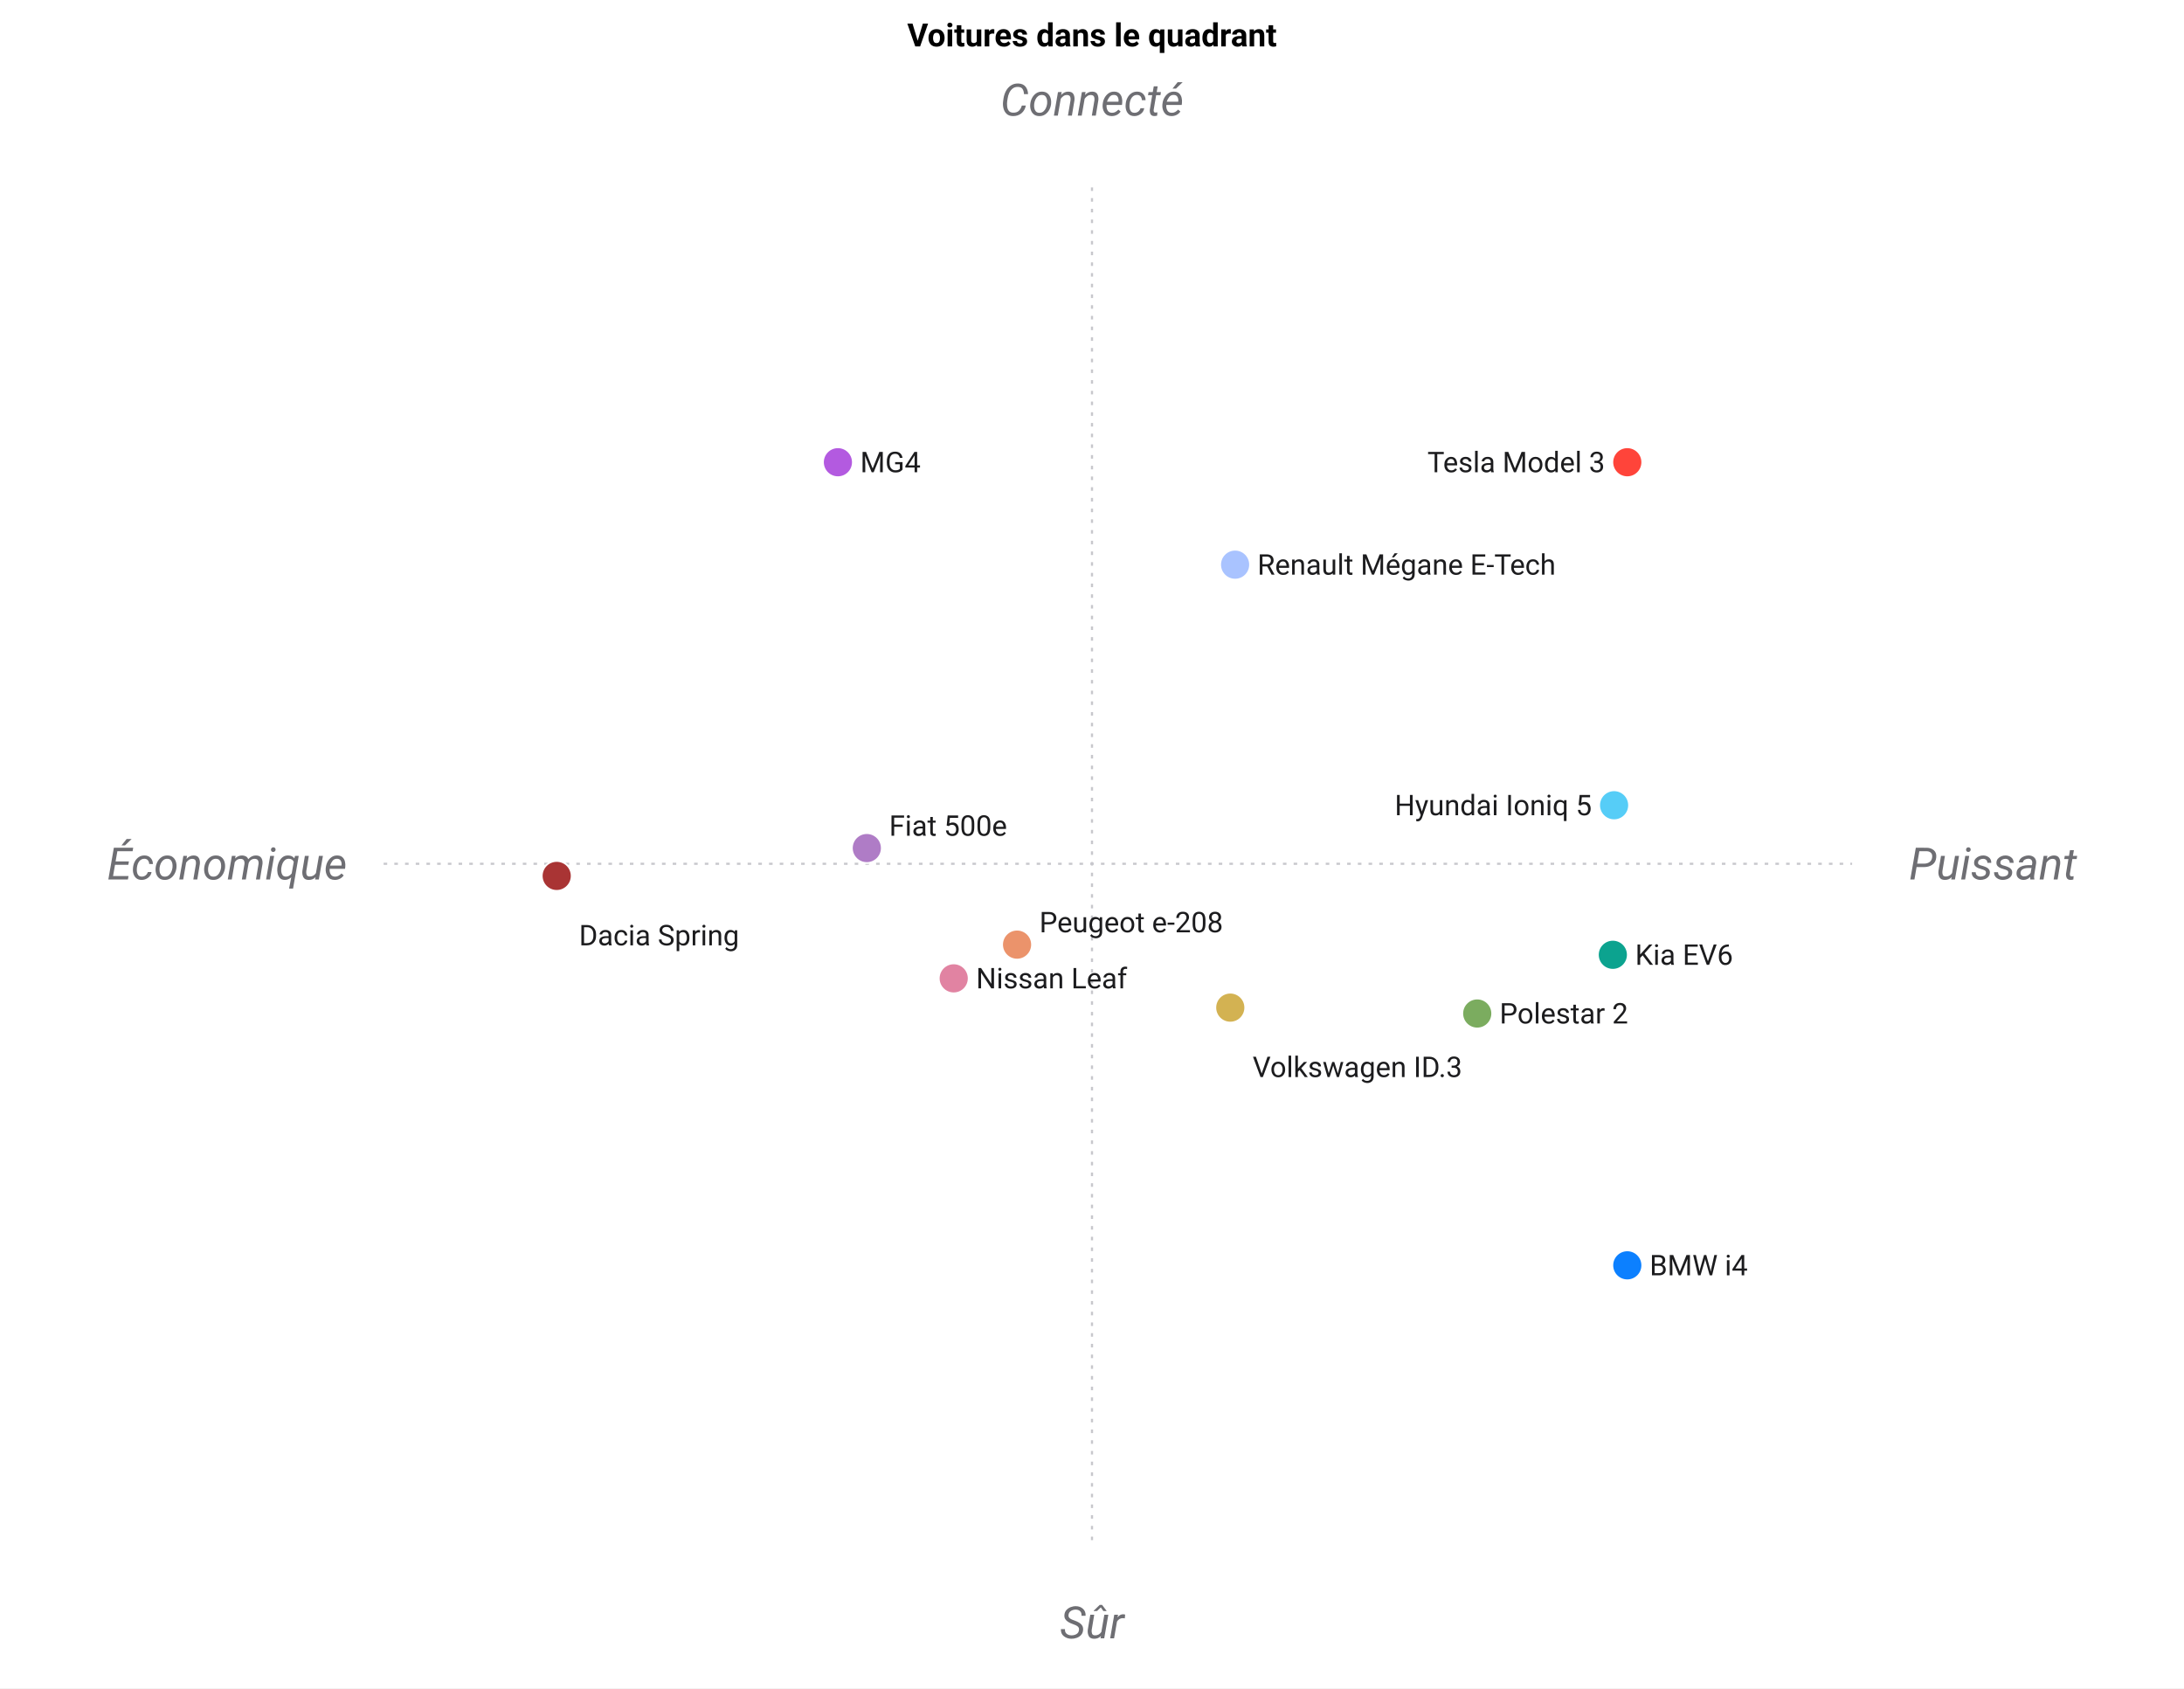
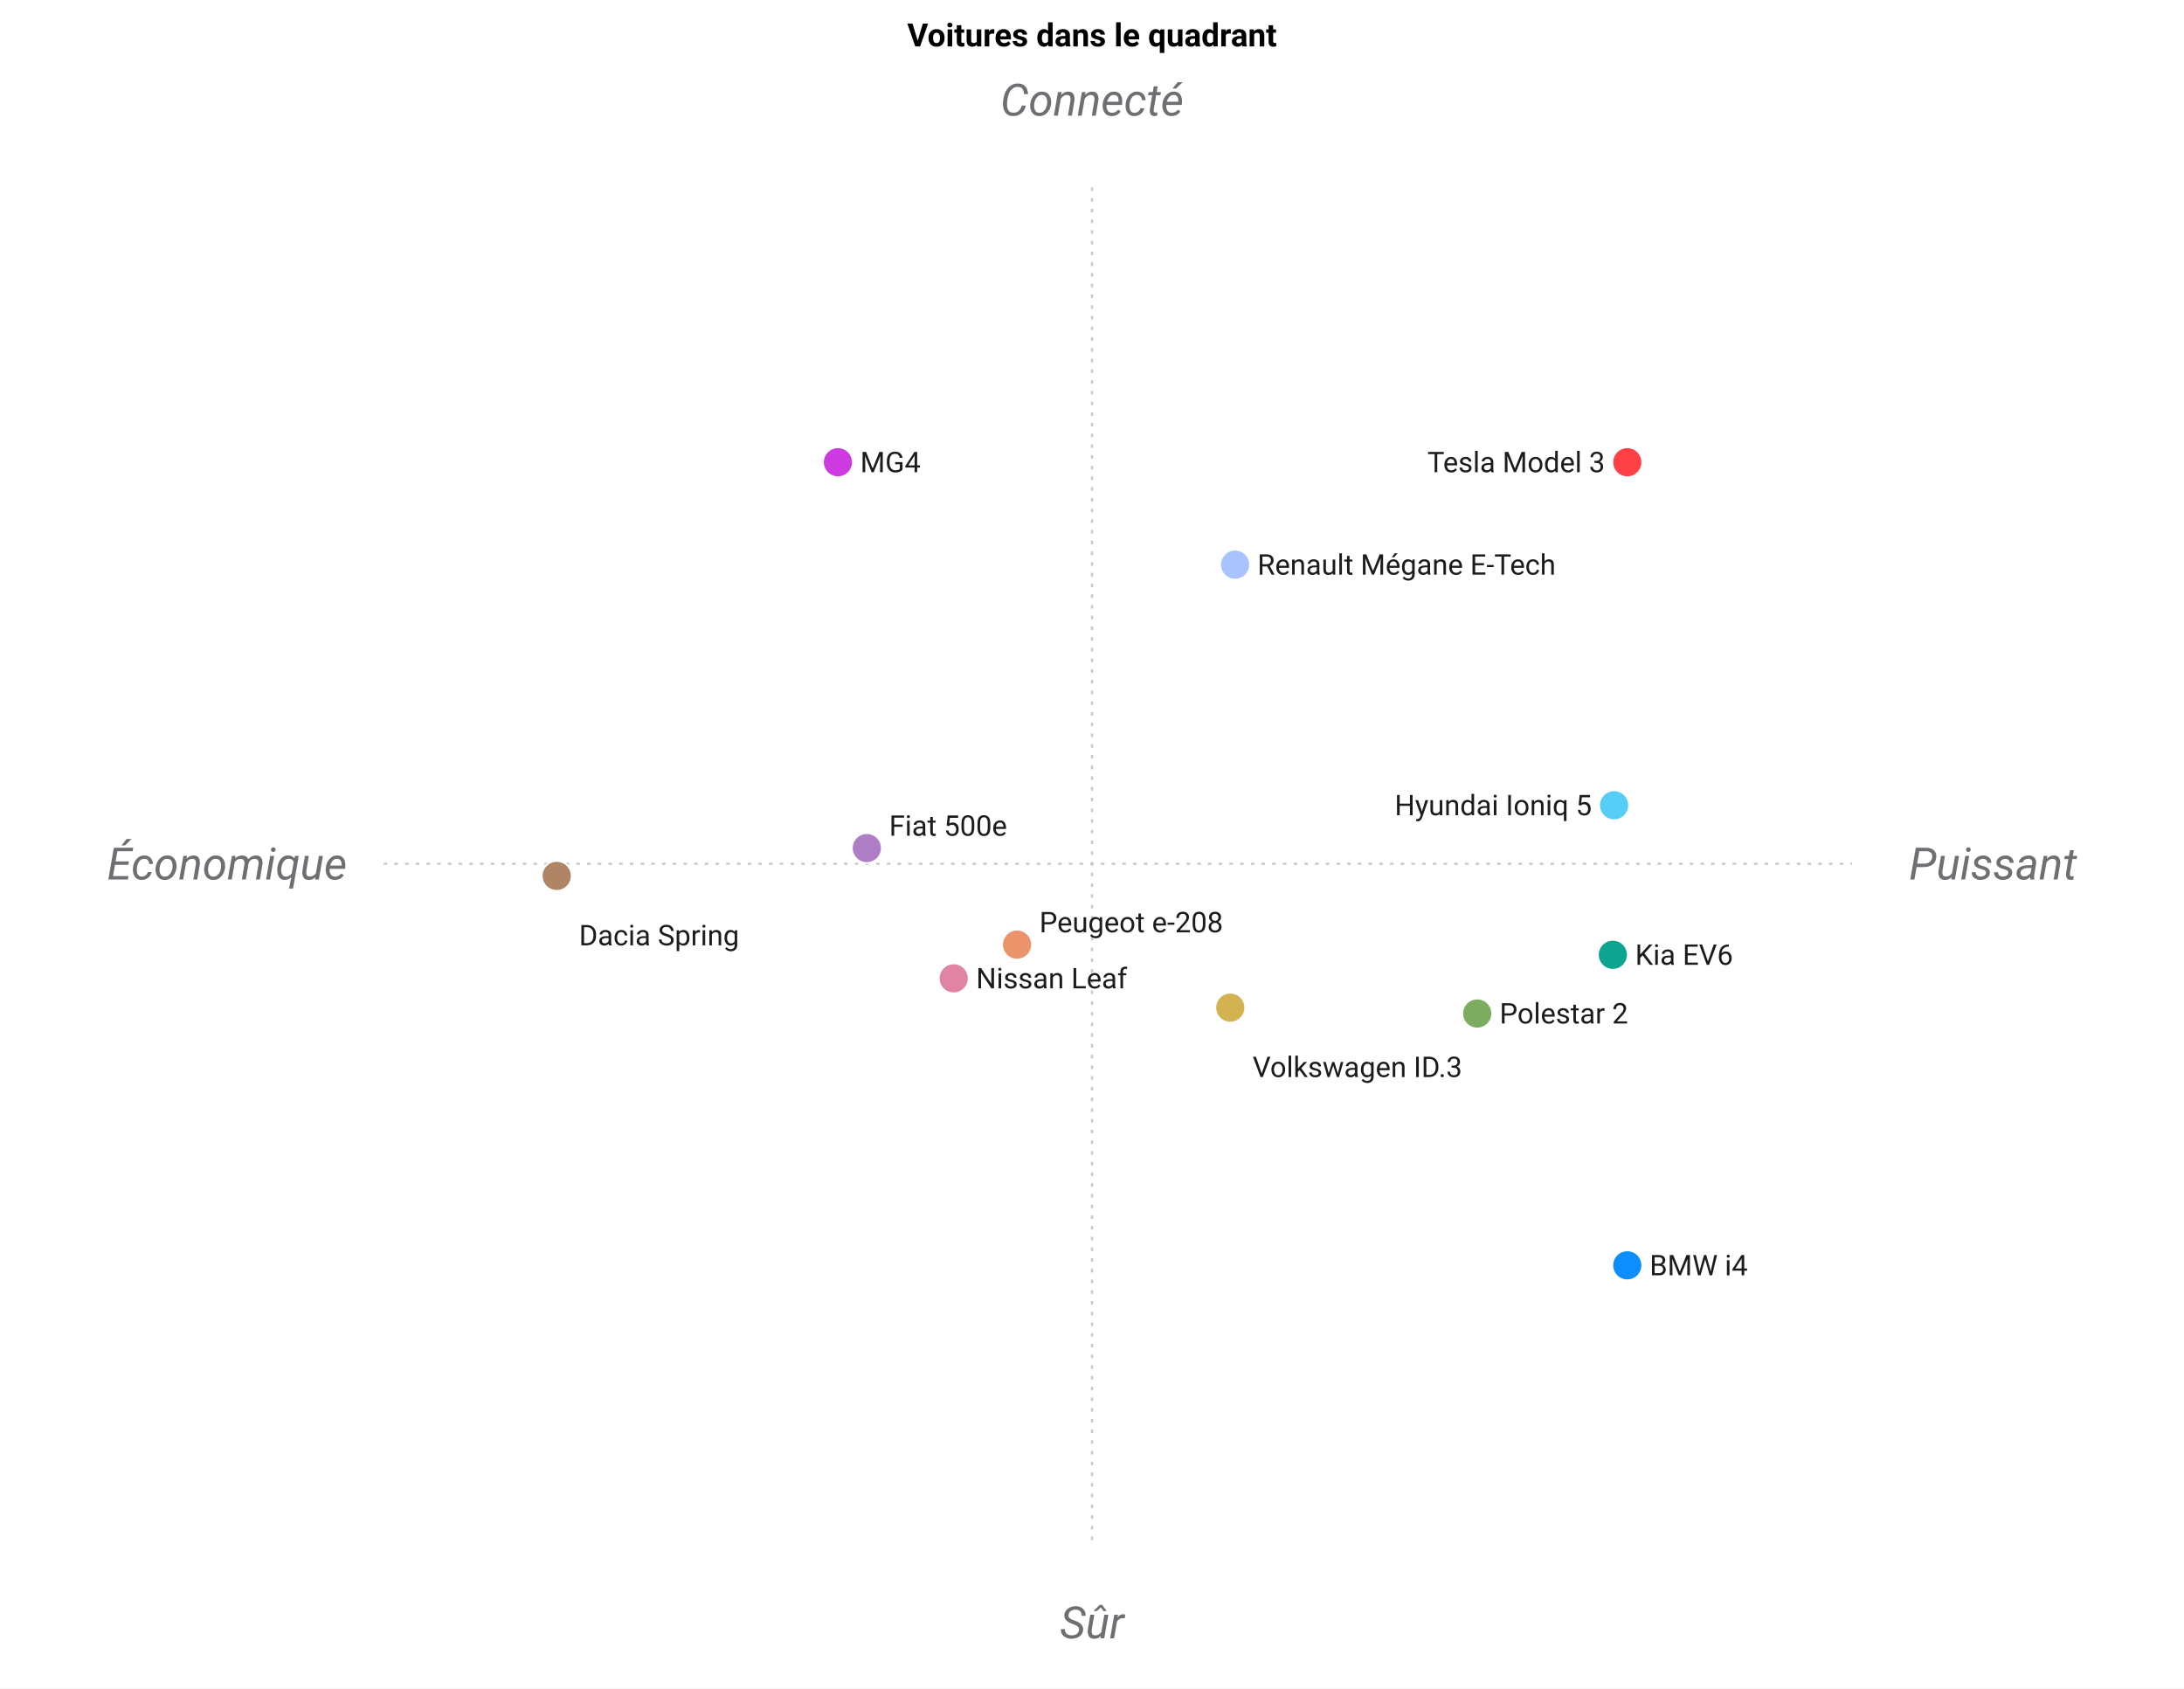
<svg xmlns="http://www.w3.org/2000/svg" width="1224" height="946" viewBox="0 0 1224 946" role="img" aria-labelledby="sp-title sp-desc" font-family="Roboto, -apple-system, Helvetica, Arial, sans-serif">
  <rect width="1224" height="946" fill="#FFFFFF" />
  <style>.sp-dot{cursor:pointer}.sp-dot:hover circle,.sp-dot:focus circle{stroke-width:2.4}.sp-dot:hover,.sp-dot:focus{filter:brightness(1.08);outline:none}</style>
  <line x1="215.0" y1="484.0" x2="1038.0" y2="484.0" stroke="#C7C7CC" stroke-width="1.2" stroke-dasharray="2,4" />
  <line x1="612.0" y1="863.0" x2="612.0" y2="105.0" stroke="#C7C7CC" stroke-width="1.2" stroke-dasharray="2,4" />
  <text data-pole="right" x="1164.0" y="492.8" font-size="25" font-style="italic" fill="#6E6E73" text-anchor="end">Puissant</text>
  <text data-pole="left" x="60.0" y="492.8" font-size="25" font-style="italic" fill="#6E6E73" text-anchor="start">Économique</text>
  <text data-pole="top" x="612.0" y="64.8" font-size="25" font-style="italic" fill="#6E6E73" text-anchor="middle">Connecté</text>
  <text data-pole="bottom" x="612.0" y="918.0" font-size="25" font-style="italic" fill="#6E6E73" text-anchor="middle">Sûr</text>
  <g class="sp-dot" tabindex="0" role="img" aria-label="Voitures: Tesla Model 3 role: best axis1: 3.22 axis2: 0.43">
-     <circle cx="912.0" cy="259.0" r="8.39" fill="#FF3B30" stroke="white" stroke-width="1" opacity="0.95" />
+     <circle cx="912.0" cy="259.0" r="8.39" fill="#FF383C" stroke="white" stroke-width="1" opacity="0.95" />
  </g>
  <text x="899.5" y="264.6" font-size="16" fill="#1C1C1E" text-anchor="end">Tesla Model 3</text>
  <g class="sp-dot" tabindex="0" role="img" aria-label="Voitures: Renault Mégane E-Tech role: competitor axis1: 0.86 axis2: 0.32">
    <circle cx="692.2" cy="316.4" r="8.39" fill="#A5C0FF" stroke="white" stroke-width="1" opacity="0.95" />
  </g>
  <text x="704.7" y="322.0" font-size="16" fill="#1C1C1E" text-anchor="start">Renault Mégane E-Tech</text>
  <g class="sp-dot" tabindex="0" role="img" aria-label="Voitures: Peugeot e-208 role: competitor axis1: -0.45 axis2: -0.09">
    <circle cx="570.0" cy="529.3" r="8.39" fill="#EA8E64" stroke="white" stroke-width="1" opacity="0.95" />
  </g>
  <text x="582.5" y="522.4" font-size="16" fill="#1C1C1E" text-anchor="start">Peugeot e-208</text>
  <g class="sp-dot" tabindex="0" role="img" aria-label="Voitures: Hyundai Ioniq 5 role: competitor axis1: 3.14 axis2: 0.06">
    <circle cx="904.6" cy="451.2" r="8.39" fill="#4ECBF7" stroke="white" stroke-width="1" opacity="0.95" />
  </g>
  <text x="892.1" y="456.8" font-size="16" fill="#1C1C1E" text-anchor="end">Hyundai Ioniq 5</text>
  <g class="sp-dot" tabindex="0" role="img" aria-label="Voitures: Kia EV6 role: competitor axis1: 3.13 axis2: -0.10">
    <circle cx="903.9" cy="535.0" r="8.39" fill="#009E89" stroke="white" stroke-width="1" opacity="0.95" />
  </g>
  <text x="916.4" y="540.6" font-size="16" fill="#1C1C1E" text-anchor="start">Kia EV6</text>
  <g class="sp-dot" tabindex="0" role="img" aria-label="Voitures: Volkswagen ID.3 role: competitor axis1: 0.83 axis2: -0.15">
    <circle cx="689.5" cy="564.6" r="8.39" fill="#D1AE49" stroke="white" stroke-width="1" opacity="0.95" />
  </g>
  <text x="702.0" y="603.5" font-size="16" fill="#1C1C1E" text-anchor="start">Volkswagen ID.3</text>
  <g class="sp-dot" tabindex="0" role="img" aria-label="Voitures: BMW i4 role: right axis1: 3.22 axis2: -0.43">
-     <circle cx="912.0" cy="709.0" r="8.39" fill="#007AFF" stroke="white" stroke-width="1" opacity="0.95" />
+     <circle cx="912.0" cy="709.0" r="8.39" fill="#0088FF" stroke="white" stroke-width="1" opacity="0.95" />
  </g>
  <text x="924.5" y="714.6" font-size="16" fill="#1C1C1E" text-anchor="start">BMW i4</text>
  <g class="sp-dot" tabindex="0" role="img" aria-label="Voitures: Polestar 2 role: competitor axis1: 2.32 axis2: -0.16">
    <circle cx="827.9" cy="567.9" r="8.39" fill="#75A857" stroke="white" stroke-width="1" opacity="0.95" />
  </g>
  <text x="840.4" y="573.5" font-size="16" fill="#1C1C1E" text-anchor="start">Polestar 2</text>
  <g class="sp-dot" tabindex="0" role="img" aria-label="Voitures: Nissan Leaf role: competitor axis1: -0.83 axis2: -0.12">
    <circle cx="534.5" cy="548.2" r="8.39" fill="#DF7D9D" stroke="white" stroke-width="1" opacity="0.95" />
  </g>
  <text x="547.0" y="553.8" font-size="16" fill="#1C1C1E" text-anchor="start">Nissan Leaf</text>
  <g class="sp-dot" tabindex="0" role="img" aria-label="Voitures: MG4 role: top axis1: -1.53 axis2: 0.43">
-     <circle cx="469.6" cy="259.0" r="8.39" fill="#AF52DE" stroke="white" stroke-width="1" opacity="0.95" />
+     <circle cx="469.6" cy="259.0" r="8.39" fill="#CB30E0" stroke="white" stroke-width="1" opacity="0.95" />
  </g>
  <text x="482.1" y="264.6" font-size="16" fill="#1C1C1E" text-anchor="start">MG4</text>
  <g class="sp-dot" tabindex="0" role="img" aria-label="Voitures: Dacia Spring role: worst axis1: -3.22 axis2: -0.01">
-     <circle cx="312.0" cy="490.8" r="8.39" fill="#A52A2A" stroke="white" stroke-width="1" opacity="0.95" />
+     <circle cx="312.0" cy="490.8" r="8.39" fill="#AC7F5E" stroke="white" stroke-width="1" opacity="0.95" />
  </g>
  <text x="324.5" y="529.7" font-size="16" fill="#1C1C1E" text-anchor="start">Dacia Spring</text>
  <g class="sp-dot" tabindex="0" role="img" aria-label="Voitures: Fiat 500e role: competitor axis1: -1.35 axis2: 0.02">
    <circle cx="485.8" cy="475.2" r="8.39" fill="#AB76C3" stroke="white" stroke-width="1" opacity="0.95" />
  </g>
  <text x="498.3" y="468.3" font-size="16" fill="#1C1C1E" text-anchor="start">Fiat 500e</text>
  <text x="612.0" y="26" font-size="18" font-weight="bold" fill="#000" text-anchor="middle">Voitures dans le quadrant</text>
</svg>
